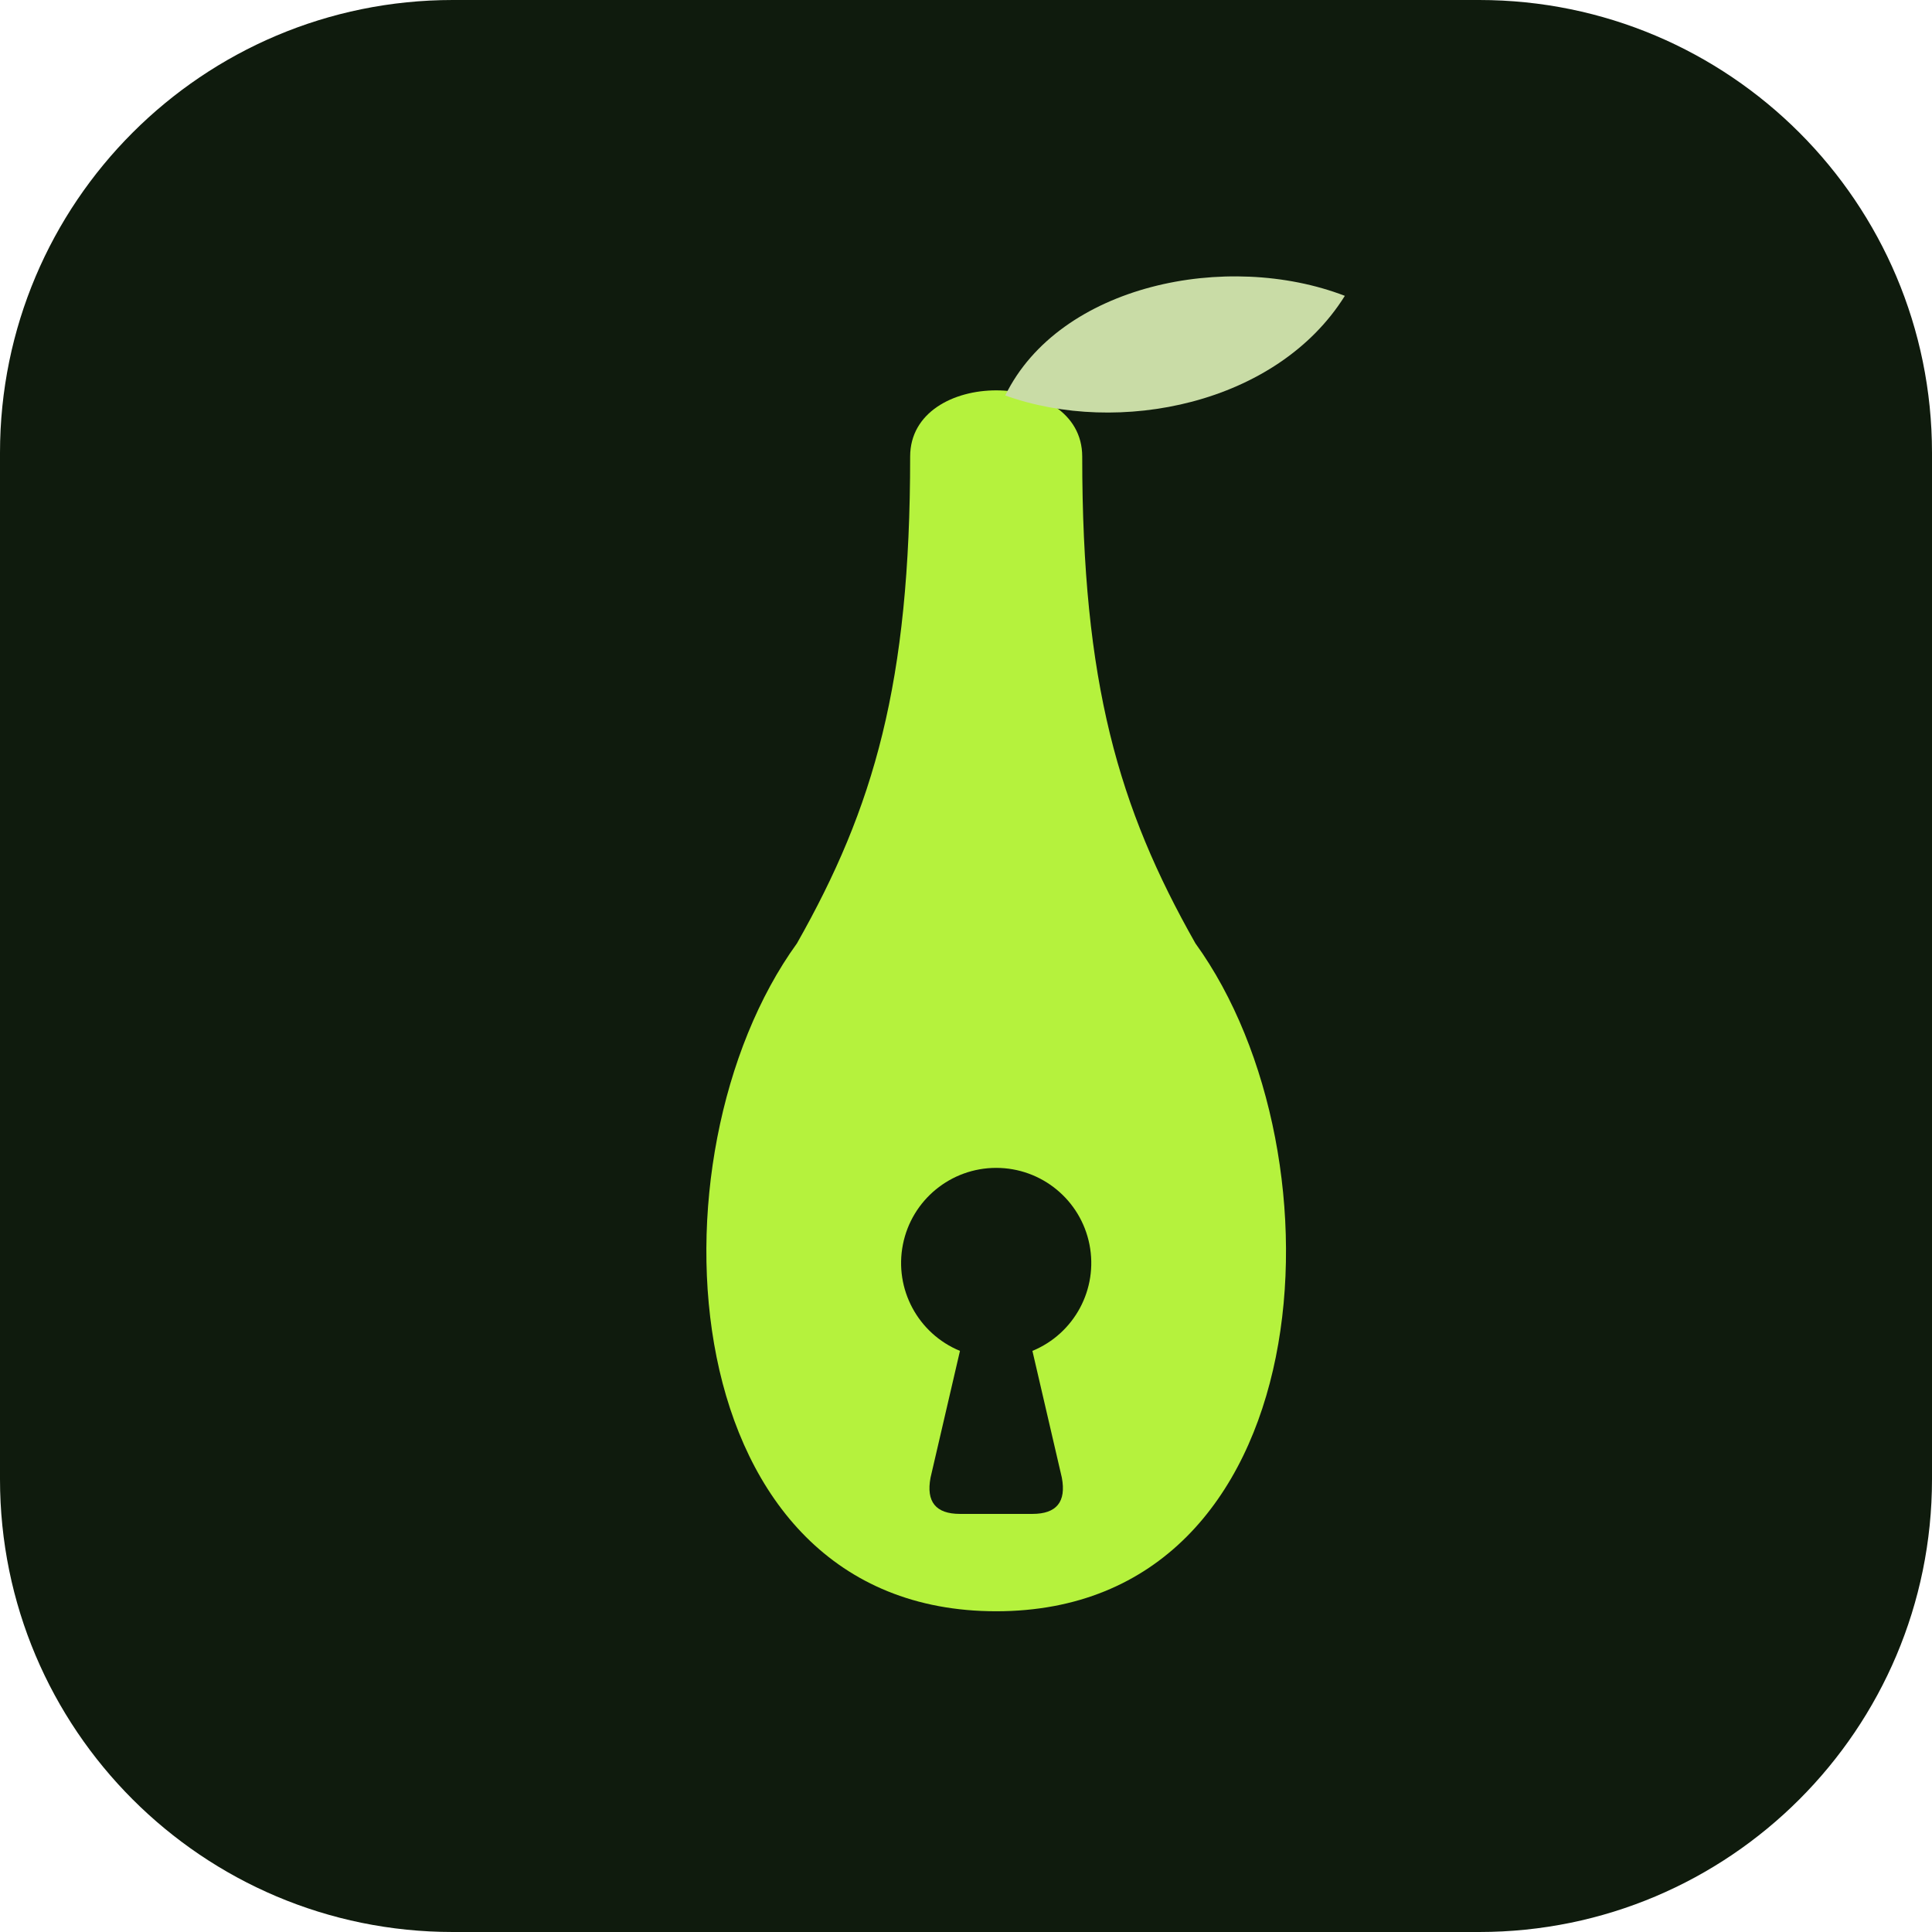
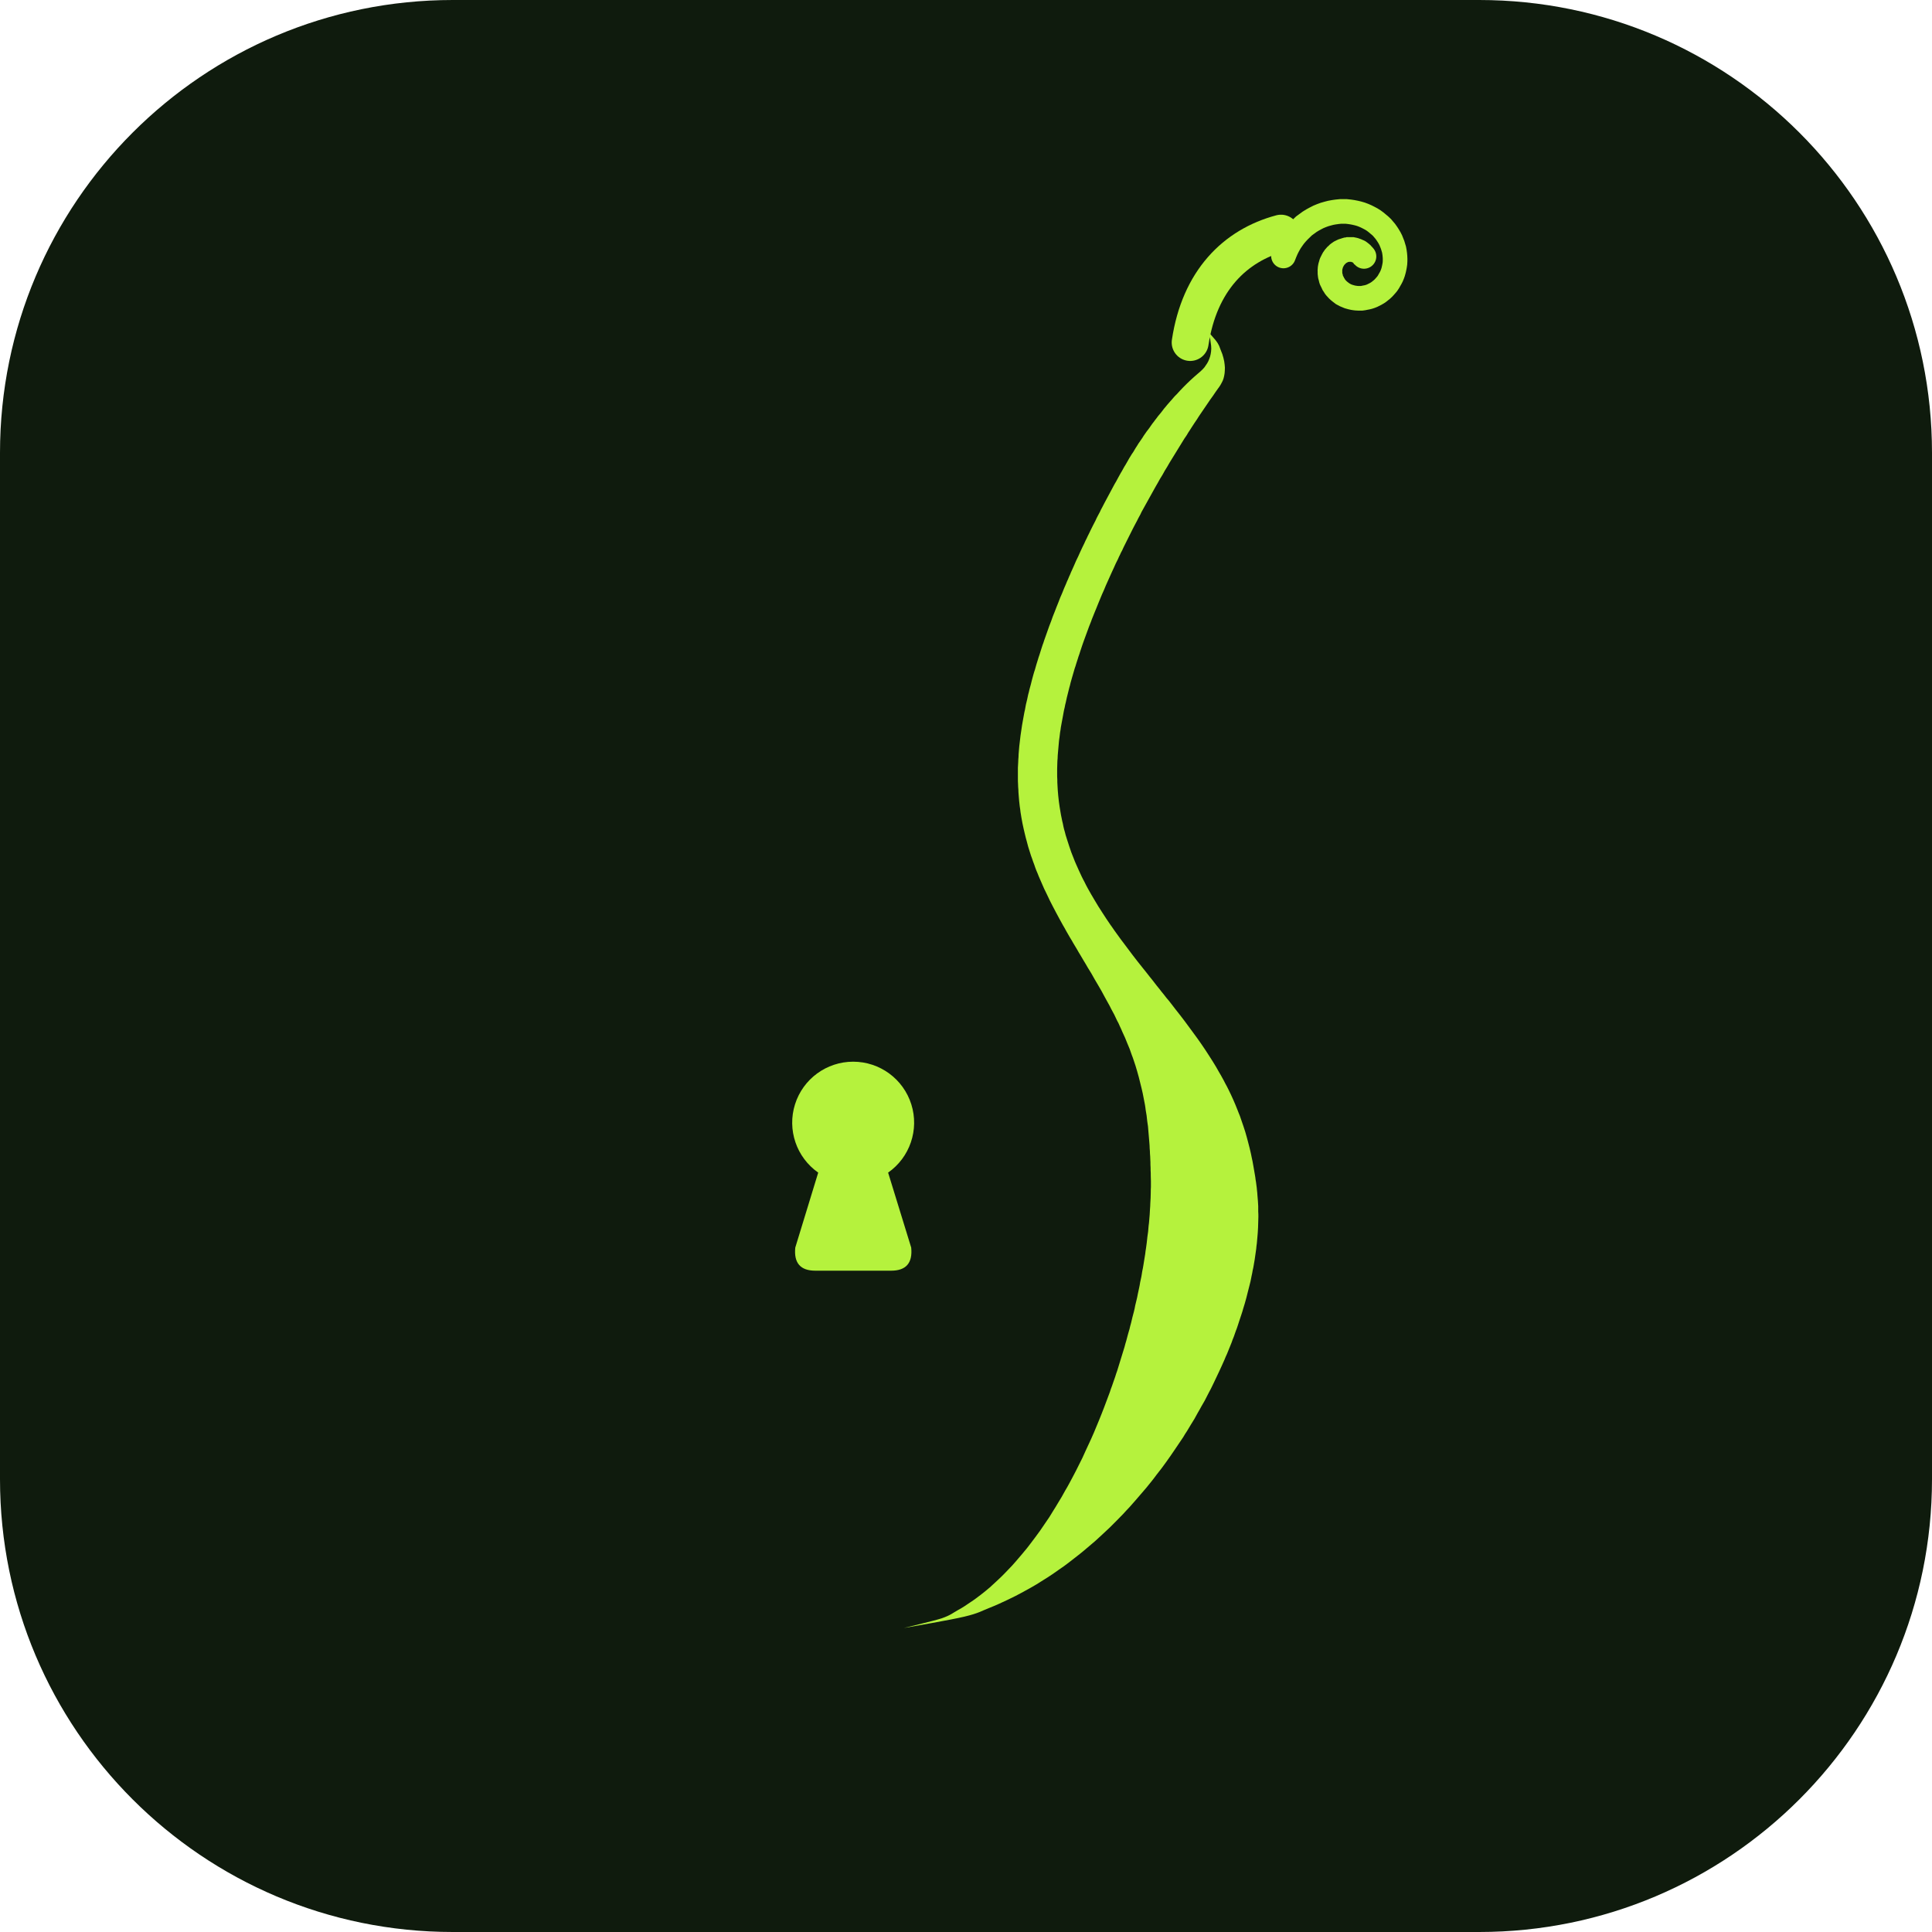
<svg xmlns="http://www.w3.org/2000/svg" viewBox="0 0 128 128" role="img" aria-label="Lowki">
  <rect width="128" height="128" rx="30" fill="#0F1B0D" />
-   <g transform="translate(18 16) scale(1.5)">
-     <path fill="#B5F23D" fill-rule="evenodd" d="M28.2 9.5C28.2 19.5 26.6 25 23.2 31C16.4 40.4 17.6 60.5 32 60.5C46.4 60.5 47.6 40.4 40.8 31C37.4 25 35.8 19.5 35.8 9.5C35.8 5.6 28.2 5.6 28.2 9.5Z M30.4 49A4.2 4.2 0 1 1 33.6 49L34.9 54.6Q35.2 56.2 33.6 56.2L30.4 56.2Q28.8 56.2 29.1 54.6Z" />
-     <path fill="#C9DCA6" d="M32.4 6.8C34.8 1.9 42.2 0.4 47.4 2.4C44.4 7.2 37.4 8.6 32.4 6.8Z" />
+   <g transform="translate(15 13) scale(1.02)">
+     <path d="M44.00 93.00C44.66 92.88 47.02 92.48 47.94 92.26C48.87 92.04 49.07 91.88 49.54 91.70C50.00 91.52 50.38 91.34 50.74 91.17C51.11 91.00 51.43 90.83 51.74 90.66C52.06 90.49 52.34 90.33 52.61 90.17C52.89 90.00 53.14 89.84 53.39 89.68C53.63 89.52 53.87 89.36 54.09 89.20C54.32 89.05 54.53 88.89 54.74 88.73C54.94 88.58 55.14 88.42 55.33 88.27C55.53 88.12 55.71 87.96 55.89 87.81C56.07 87.66 56.25 87.51 56.42 87.36C56.59 87.21 56.75 87.06 56.91 86.91C57.07 86.76 57.23 86.61 57.38 86.47C57.53 86.32 57.68 86.17 57.82 86.03C57.97 85.88 58.11 85.73 58.25 85.59C58.38 85.44 58.52 85.30 58.65 85.16C58.78 85.01 58.91 84.87 59.03 84.73C59.16 84.58 59.28 84.44 59.40 84.30C59.52 84.16 59.64 84.02 59.76 83.88C59.87 83.74 59.99 83.60 60.10 83.46C60.21 83.32 60.32 83.18 60.42 83.04C60.53 82.90 60.63 82.77 60.74 82.63C60.84 82.49 60.94 82.35 61.04 82.22C61.14 82.08 61.24 81.94 61.33 81.81C61.43 81.67 61.52 81.54 61.61 81.40C61.70 81.27 61.79 81.13 61.88 81.00C61.97 80.86 62.06 80.73 62.15 80.60C62.23 80.46 62.31 80.33 62.40 80.20C62.48 80.06 62.56 79.93 62.64 79.80C62.72 79.67 62.80 79.54 62.88 79.41C62.95 79.28 63.03 79.14 63.10 79.01C63.18 78.88 63.25 78.75 63.32 78.62C63.40 78.49 63.47 78.36 63.54 78.24C63.61 78.11 63.67 77.98 63.74 77.85C63.81 77.72 63.87 77.59 63.94 77.47C64.00 77.34 64.07 77.21 64.13 77.08C64.19 76.96 64.25 76.83 64.31 76.70C64.37 76.58 64.43 76.45 64.49 76.32C64.55 76.20 64.61 76.07 64.66 75.95C64.72 75.82 64.77 75.70 64.83 75.57C64.88 75.45 64.93 75.32 64.99 75.20C65.04 75.07 65.09 74.95 65.14 74.83C65.19 74.70 65.24 74.58 65.29 74.46C65.33 74.33 65.38 74.21 65.43 74.09C65.47 73.97 65.52 73.84 65.56 73.72C65.61 73.60 65.65 73.48 65.69 73.36C65.73 73.23 65.77 73.11 65.81 72.99C65.85 72.87 65.89 72.75 65.93 72.63C65.97 72.51 66.01 72.39 66.04 72.27C66.08 72.15 66.11 72.03 66.15 71.91C66.18 71.79 66.22 71.67 66.25 71.55C66.28 71.43 66.31 71.31 66.34 71.19C66.37 71.07 66.40 70.95 66.43 70.84C66.46 70.72 66.49 70.60 66.52 70.48C66.54 70.36 66.57 70.24 66.59 70.13C66.62 70.01 66.64 69.89 66.66 69.77C66.69 69.66 66.71 69.54 66.73 69.42C66.75 69.30 66.77 69.19 66.79 69.07C66.81 68.95 66.82 68.84 66.84 68.72C66.86 68.60 66.87 68.49 66.89 68.37C66.90 68.25 66.91 68.14 66.93 68.02C66.94 67.91 66.95 67.79 66.96 67.68C66.97 67.56 66.98 67.44 66.99 67.33C67.00 67.21 67.00 67.10 67.01 66.98C67.01 66.87 67.02 66.75 67.02 66.64C67.02 66.52 67.03 66.41 67.03 66.29C67.03 66.18 67.03 66.06 67.02 65.95C67.02 65.83 67.02 65.72 67.02 65.60C67.01 65.49 67.01 65.37 67.00 65.26C66.99 65.14 66.98 65.03 66.97 64.91C66.97 64.80 66.95 64.68 66.94 64.57C66.93 64.45 66.92 64.34 66.90 64.22C66.89 64.11 66.87 63.99 66.85 63.88C66.84 63.77 66.82 63.65 66.80 63.54C66.78 63.42 66.76 63.31 66.74 63.19C66.72 63.08 66.70 62.96 66.68 62.85C66.66 62.73 66.64 62.62 66.61 62.50C66.59 62.39 66.56 62.28 66.54 62.16C66.51 62.05 66.49 61.93 66.46 61.82C66.43 61.70 66.40 61.59 66.37 61.47C66.34 61.36 66.31 61.24 66.28 61.13C66.25 61.01 66.21 60.90 66.18 60.78C66.14 60.67 66.11 60.55 66.07 60.44C66.03 60.32 65.99 60.21 65.95 60.09C65.91 59.97 65.87 59.86 65.83 59.74C65.78 59.63 65.74 59.51 65.69 59.39C65.65 59.28 65.60 59.16 65.55 59.04C65.50 58.93 65.45 58.81 65.40 58.69C65.35 58.58 65.29 58.46 65.24 58.34C65.18 58.22 65.12 58.10 65.07 57.99C65.01 57.87 64.95 57.75 64.88 57.63C64.82 57.51 64.76 57.39 64.69 57.27C64.63 57.15 64.56 57.04 64.49 56.92C64.42 56.80 64.35 56.68 64.28 56.55C64.21 56.43 64.13 56.31 64.06 56.19C63.98 56.07 63.91 55.95 63.83 55.83C63.75 55.71 63.67 55.58 63.59 55.46C63.51 55.34 63.42 55.21 63.34 55.09C63.25 54.97 63.17 54.84 63.08 54.72C62.99 54.60 62.90 54.47 62.81 54.35C62.72 54.22 62.63 54.10 62.53 53.97C62.44 53.84 62.35 53.72 62.25 53.59C62.15 53.46 62.06 53.34 61.96 53.21C61.86 53.08 61.76 52.96 61.66 52.83C61.56 52.70 61.46 52.57 61.36 52.44C61.26 52.31 61.16 52.18 61.05 52.06C60.95 51.93 60.85 51.80 60.74 51.67C60.64 51.54 60.54 51.41 60.43 51.28C60.33 51.15 60.22 51.01 60.12 50.88C60.01 50.75 59.91 50.62 59.81 50.49C59.70 50.36 59.60 50.23 59.49 50.09C59.39 49.96 59.28 49.83 59.18 49.70C59.08 49.57 58.97 49.43 58.87 49.30C58.77 49.17 58.67 49.04 58.57 48.90C58.47 48.77 58.37 48.64 58.27 48.50C58.17 48.37 58.07 48.24 57.98 48.11C57.88 47.97 57.78 47.84 57.69 47.71C57.60 47.57 57.50 47.44 57.41 47.31C57.32 47.18 57.23 47.04 57.14 46.91C57.05 46.78 56.97 46.65 56.88 46.51C56.80 46.38 56.71 46.25 56.63 46.12C56.55 45.99 56.47 45.85 56.39 45.72C56.31 45.59 56.24 45.46 56.16 45.33C56.09 45.20 56.01 45.07 55.94 44.94C55.87 44.81 55.80 44.68 55.74 44.55C55.67 44.42 55.60 44.29 55.54 44.16C55.48 44.03 55.42 43.90 55.36 43.77C55.30 43.64 55.24 43.51 55.19 43.39C55.13 43.26 55.08 43.13 55.03 43.00C54.98 42.87 54.93 42.75 54.88 42.62C54.84 42.49 54.79 42.37 54.75 42.24C54.71 42.12 54.67 41.99 54.63 41.87C54.59 41.74 54.55 41.62 54.51 41.49C54.48 41.37 54.45 41.24 54.41 41.12C54.38 41.00 54.35 40.87 54.33 40.75C54.30 40.63 54.27 40.51 54.25 40.39C54.22 40.26 54.20 40.14 54.18 40.02C54.16 39.90 54.14 39.78 54.12 39.66C54.10 39.54 54.09 39.42 54.07 39.30C54.06 39.18 54.04 39.06 54.03 38.94C54.02 38.82 54.01 38.71 54.00 38.59C53.99 38.47 53.99 38.35 53.98 38.24C53.97 38.12 53.97 38.00 53.97 37.89C53.96 37.77 53.96 37.65 53.96 37.54C53.96 37.42 53.96 37.31 53.96 37.19C53.96 37.08 53.97 36.96 53.97 36.85C53.97 36.73 53.98 36.62 53.99 36.51C53.99 36.39 54.00 36.28 54.01 36.17C54.02 36.05 54.03 35.94 54.04 35.83C54.05 35.72 54.06 35.61 54.07 35.49C54.08 35.38 54.09 35.27 54.11 35.16C54.12 35.05 54.14 34.94 54.15 34.83C54.17 34.72 54.19 34.61 54.20 34.50C54.22 34.39 54.24 34.28 54.26 34.17C54.28 34.06 54.30 33.95 54.32 33.85C54.34 33.74 54.36 33.63 54.38 33.52C54.40 33.41 54.42 33.31 54.45 33.20C54.47 33.09 54.49 32.98 54.52 32.88C54.54 32.77 54.57 32.66 54.59 32.56C54.62 32.45 54.64 32.35 54.67 32.24C54.70 32.13 54.72 32.03 54.75 31.92C54.78 31.82 54.81 31.71 54.83 31.61C54.86 31.50 54.89 31.40 54.92 31.29C54.95 31.19 54.98 31.09 55.01 30.98C55.04 30.88 55.07 30.77 55.10 30.67C55.14 30.57 55.17 30.46 55.20 30.36C55.23 30.26 55.26 30.16 55.30 30.05C55.33 29.95 55.36 29.85 55.40 29.75C55.43 29.64 55.47 29.54 55.50 29.44C55.53 29.34 55.57 29.24 55.60 29.14C55.64 29.04 55.67 28.93 55.71 28.83C55.75 28.73 55.78 28.63 55.82 28.53C55.86 28.43 55.89 28.33 55.93 28.23C55.97 28.13 56.00 28.03 56.04 27.93C56.08 27.83 56.12 27.73 56.16 27.63C56.19 27.53 56.23 27.44 56.27 27.34C56.31 27.24 56.35 27.14 56.39 27.04C56.43 26.94 56.47 26.84 56.51 26.75C56.55 26.65 56.59 26.55 56.63 26.45C56.67 26.35 56.71 26.26 56.75 26.16C56.79 26.06 56.83 25.96 56.87 25.87C56.91 25.77 56.96 25.67 57.00 25.58C57.04 25.48 57.08 25.38 57.12 25.29C57.17 25.19 57.21 25.09 57.25 25.00C57.29 24.90 57.34 24.81 57.38 24.71C57.42 24.62 57.46 24.52 57.51 24.42C57.55 24.33 57.60 24.23 57.64 24.14C57.68 24.04 57.73 23.95 57.77 23.85C57.82 23.76 57.86 23.67 57.91 23.57C57.95 23.48 57.99 23.38 58.04 23.29C58.08 23.19 58.13 23.10 58.18 23.01C58.22 22.91 58.27 22.82 58.31 22.73C58.36 22.63 58.40 22.54 58.45 22.45C58.50 22.35 58.54 22.26 58.59 22.17C58.64 22.07 58.68 21.98 58.73 21.89C58.78 21.80 58.82 21.70 58.87 21.61C58.92 21.52 58.96 21.43 59.01 21.34C59.06 21.25 59.11 21.15 59.16 21.06C59.20 20.97 59.25 20.88 59.30 20.79C59.35 20.70 59.40 20.61 59.44 20.51C59.49 20.42 59.54 20.33 59.59 20.24C59.64 20.15 59.69 20.06 59.74 19.97C59.79 19.88 59.84 19.79 59.89 19.70C59.94 19.61 59.99 19.52 60.04 19.43C60.09 19.34 60.14 19.25 60.19 19.16C60.24 19.07 60.29 18.98 60.34 18.89C60.39 18.81 60.44 18.72 60.49 18.63C60.54 18.54 60.59 18.45 60.64 18.36C60.69 18.27 60.74 18.19 60.80 18.10C60.85 18.01 60.90 17.92 60.95 17.83C61.00 17.75 61.05 17.66 61.11 17.57C61.16 17.48 61.21 17.39 61.26 17.31C61.32 17.22 61.37 17.13 61.42 17.05C61.47 16.96 61.53 16.87 61.58 16.79C61.63 16.70 61.69 16.61 61.74 16.53C61.79 16.44 61.85 16.35 61.90 16.27C61.95 16.18 62.01 16.09 62.06 16.01C62.11 15.92 62.17 15.84 62.22 15.75C62.28 15.67 62.33 15.58 62.39 15.50C62.44 15.41 62.49 15.32 62.55 15.24C62.60 15.16 62.66 15.07 62.71 14.99C62.77 14.90 62.82 14.82 62.88 14.73C62.94 14.65 62.99 14.56 63.05 14.48C63.10 14.39 63.16 14.31 63.21 14.23C63.27 14.14 63.33 14.06 63.38 13.98C63.44 13.89 63.50 13.81 63.55 13.73C63.61 13.64 63.67 13.56 63.72 13.48C63.78 13.39 63.84 13.31 63.89 13.23C63.95 13.15 64.01 13.06 64.07 12.98C64.12 12.90 64.18 12.82 64.24 12.73C64.30 12.65 64.35 12.57 64.41 12.49C64.47 12.41 64.53 12.33 64.58 12.24C64.63 12.15 64.68 12.06 64.72 11.97C64.76 11.87 64.79 11.77 64.81 11.66C64.83 11.55 64.85 11.44 64.85 11.32C64.86 11.20 64.86 11.07 64.84 10.94C64.83 10.80 64.80 10.66 64.76 10.50C64.72 10.34 64.67 10.18 64.58 9.98C64.50 9.79 64.50 9.67 64.24 9.34C63.98 9.01 63.21 8.22 63.00 8.00L63.00 8.00C63.13 8.16 63.62 8.74 63.78 8.99C63.93 9.24 63.90 9.34 63.93 9.49C63.96 9.65 63.97 9.78 63.97 9.90C63.97 10.03 63.95 10.15 63.93 10.26C63.91 10.37 63.88 10.47 63.84 10.57C63.80 10.67 63.76 10.77 63.70 10.86C63.65 10.94 63.59 11.03 63.53 11.11C63.47 11.19 63.39 11.26 63.32 11.33C63.24 11.41 63.16 11.47 63.08 11.54C63.00 11.61 62.92 11.68 62.84 11.75C62.76 11.82 62.69 11.89 62.61 11.96C62.53 12.03 62.46 12.11 62.38 12.18C62.31 12.25 62.23 12.33 62.16 12.40C62.09 12.48 62.01 12.55 61.94 12.63C61.87 12.70 61.80 12.78 61.73 12.86C61.65 12.93 61.58 13.01 61.51 13.09C61.44 13.17 61.38 13.25 61.31 13.32C61.24 13.40 61.17 13.48 61.10 13.56C61.04 13.64 60.97 13.72 60.90 13.80C60.84 13.88 60.77 13.97 60.71 14.05C60.64 14.13 60.58 14.21 60.51 14.29C60.45 14.38 60.38 14.46 60.32 14.54C60.26 14.63 60.19 14.71 60.13 14.79C60.07 14.88 60.01 14.96 59.95 15.05C59.89 15.13 59.82 15.22 59.76 15.30C59.70 15.39 59.64 15.47 59.58 15.56C59.53 15.65 59.47 15.73 59.41 15.82C59.35 15.91 59.29 16.00 59.23 16.08C59.18 16.17 59.12 16.26 59.06 16.35C59.01 16.44 58.95 16.53 58.90 16.62C58.84 16.70 58.78 16.79 58.73 16.88C58.67 16.97 58.62 17.06 58.57 17.15C58.51 17.25 58.46 17.34 58.41 17.43C58.35 17.52 58.30 17.61 58.25 17.70C58.20 17.79 58.15 17.89 58.09 17.98C58.04 18.07 57.99 18.16 57.94 18.25C57.89 18.35 57.84 18.44 57.79 18.53C57.73 18.62 57.68 18.72 57.63 18.81C57.58 18.90 57.53 19.00 57.48 19.09C57.43 19.18 57.38 19.28 57.33 19.37C57.28 19.46 57.23 19.56 57.18 19.65C57.13 19.74 57.08 19.84 57.03 19.93C56.98 20.03 56.93 20.12 56.88 20.22C56.83 20.31 56.78 20.40 56.74 20.50C56.69 20.59 56.64 20.69 56.59 20.78C56.54 20.88 56.49 20.97 56.45 21.07C56.40 21.16 56.35 21.26 56.30 21.36C56.25 21.45 56.21 21.55 56.16 21.64C56.11 21.74 56.06 21.84 56.02 21.93C55.97 22.03 55.92 22.12 55.88 22.22C55.83 22.32 55.78 22.41 55.74 22.51C55.69 22.61 55.65 22.71 55.60 22.80C55.55 22.90 55.51 23.00 55.46 23.10C55.42 23.19 55.37 23.29 55.33 23.39C55.28 23.49 55.24 23.58 55.19 23.68C55.15 23.78 55.10 23.88 55.06 23.98C55.02 24.08 54.97 24.18 54.93 24.27C54.88 24.37 54.84 24.47 54.80 24.57C54.75 24.67 54.71 24.77 54.67 24.87C54.62 24.97 54.58 25.07 54.54 25.17C54.50 25.27 54.45 25.37 54.41 25.47C54.37 25.57 54.33 25.67 54.29 25.77C54.25 25.87 54.20 25.97 54.16 26.07C54.12 26.17 54.08 26.27 54.04 26.38C54.00 26.48 53.96 26.58 53.92 26.68C53.88 26.78 53.84 26.88 53.80 26.99C53.76 27.09 53.72 27.19 53.68 27.29C53.64 27.39 53.61 27.50 53.57 27.60C53.53 27.70 53.49 27.81 53.45 27.91C53.41 28.01 53.38 28.12 53.34 28.22C53.30 28.32 53.27 28.43 53.23 28.53C53.19 28.63 53.16 28.74 53.12 28.84C53.09 28.95 53.05 29.05 53.01 29.16C52.98 29.26 52.94 29.37 52.91 29.47C52.88 29.58 52.84 29.68 52.81 29.79C52.77 29.89 52.74 30.00 52.71 30.10C52.68 30.21 52.64 30.32 52.61 30.42C52.58 30.53 52.55 30.64 52.52 30.74C52.48 30.85 52.45 30.96 52.42 31.06C52.39 31.17 52.36 31.28 52.33 31.39C52.31 31.49 52.28 31.60 52.25 31.71C52.22 31.82 52.19 31.93 52.16 32.04C52.14 32.15 52.11 32.25 52.08 32.36C52.06 32.47 52.03 32.58 52.01 32.69C51.98 32.80 51.96 32.91 51.93 33.02C51.91 33.13 51.89 33.24 51.87 33.35C51.84 33.46 51.82 33.58 51.80 33.69C51.78 33.80 51.76 33.91 51.74 34.02C51.72 34.13 51.70 34.25 51.68 34.36C51.66 34.47 51.65 34.58 51.63 34.70C51.61 34.81 51.60 34.92 51.58 35.04C51.57 35.15 51.55 35.26 51.54 35.38C51.53 35.49 51.51 35.61 51.50 35.72C51.49 35.84 51.48 35.95 51.47 36.07C51.46 36.18 51.45 36.30 51.45 36.42C51.44 36.53 51.43 36.65 51.43 36.76C51.42 36.88 51.42 37.00 51.41 37.12C51.41 37.23 51.41 37.35 51.41 37.47C51.41 37.59 51.41 37.71 51.41 37.83C51.41 37.94 51.41 38.06 51.42 38.18C51.42 38.30 51.43 38.42 51.44 38.54C51.44 38.66 51.45 38.78 51.46 38.90C51.47 39.03 51.48 39.15 51.49 39.27C51.50 39.39 51.52 39.51 51.53 39.63C51.55 39.76 51.57 39.88 51.58 40.00C51.60 40.13 51.62 40.25 51.64 40.37C51.66 40.50 51.69 40.62 51.71 40.75C51.74 40.87 51.76 41.00 51.79 41.12C51.82 41.25 51.85 41.37 51.88 41.50C51.91 41.62 51.94 41.75 51.98 41.88C52.01 42.00 52.05 42.13 52.08 42.26C52.12 42.38 52.16 42.51 52.20 42.64C52.24 42.77 52.28 42.90 52.33 43.02C52.37 43.15 52.42 43.28 52.47 43.41C52.51 43.54 52.56 43.67 52.61 43.80C52.67 43.93 52.72 44.06 52.77 44.19C52.83 44.32 52.88 44.45 52.94 44.58C53.00 44.71 53.05 44.84 53.11 44.97C53.17 45.10 53.24 45.23 53.30 45.36C53.36 45.49 53.43 45.63 53.49 45.76C53.56 45.89 53.62 46.02 53.69 46.15C53.76 46.28 53.83 46.41 53.90 46.55C53.97 46.68 54.04 46.81 54.11 46.94C54.18 47.07 54.26 47.21 54.33 47.34C54.41 47.47 54.48 47.60 54.55 47.73C54.63 47.86 54.71 48.00 54.78 48.13C54.86 48.26 54.94 48.39 55.01 48.52C55.09 48.65 55.17 48.79 55.25 48.92C55.32 49.05 55.40 49.18 55.48 49.31C55.56 49.44 55.63 49.57 55.71 49.70C55.79 49.83 55.87 49.96 55.94 50.09C56.02 50.22 56.10 50.35 56.18 50.48C56.25 50.61 56.33 50.74 56.40 50.87C56.48 51.00 56.55 51.13 56.63 51.26C56.70 51.39 56.78 51.51 56.85 51.64C56.92 51.77 56.99 51.90 57.06 52.03C57.13 52.15 57.20 52.28 57.27 52.41C57.34 52.53 57.41 52.66 57.47 52.79C57.54 52.91 57.60 53.04 57.67 53.16C57.73 53.29 57.79 53.41 57.85 53.54C57.92 53.66 57.98 53.79 58.03 53.91C58.09 54.04 58.15 54.16 58.20 54.29C58.26 54.41 58.31 54.53 58.37 54.66C58.42 54.78 58.47 54.90 58.52 55.03C58.57 55.15 58.62 55.27 58.67 55.39C58.71 55.51 58.76 55.64 58.80 55.76C58.85 55.88 58.89 56.00 58.93 56.12C58.97 56.24 59.01 56.36 59.05 56.48C59.09 56.61 59.12 56.73 59.16 56.85C59.19 56.97 59.23 57.09 59.26 57.21C59.29 57.33 59.32 57.45 59.35 57.57C59.38 57.69 59.41 57.81 59.44 57.93C59.47 58.05 59.49 58.16 59.52 58.28C59.54 58.40 59.57 58.52 59.59 58.64C59.61 58.76 59.64 58.88 59.66 59.00C59.68 59.12 59.70 59.24 59.71 59.35C59.73 59.47 59.75 59.59 59.77 59.71C59.78 59.83 59.80 59.95 59.81 60.07C59.83 60.19 59.84 60.30 59.86 60.42C59.87 60.54 59.88 60.66 59.89 60.78C59.90 60.90 59.91 61.02 59.92 61.13C59.93 61.25 59.94 61.37 59.95 61.49C59.96 61.61 59.97 61.73 59.97 61.85C59.98 61.96 59.99 62.08 59.99 62.20C60.00 62.32 60.01 62.44 60.01 62.56C60.02 62.68 60.02 62.80 60.02 62.92C60.03 63.04 60.03 63.15 60.03 63.27C60.04 63.39 60.04 63.51 60.04 63.63C60.04 63.75 60.05 63.87 60.05 63.99C60.05 64.11 60.05 64.23 60.05 64.35C60.04 64.47 60.04 64.59 60.04 64.71C60.04 64.83 60.03 64.95 60.03 65.07C60.02 65.19 60.02 65.31 60.01 65.43C60.01 65.55 60.00 65.67 59.99 65.79C59.98 65.91 59.98 66.03 59.97 66.15C59.96 66.27 59.95 66.39 59.94 66.51C59.93 66.63 59.92 66.76 59.90 66.88C59.89 67.00 59.88 67.12 59.87 67.24C59.85 67.36 59.84 67.48 59.82 67.60C59.81 67.73 59.79 67.85 59.78 67.97C59.76 68.09 59.75 68.21 59.73 68.34C59.71 68.46 59.69 68.58 59.68 68.70C59.66 68.83 59.64 68.95 59.62 69.07C59.60 69.19 59.58 69.32 59.56 69.44C59.54 69.56 59.52 69.69 59.49 69.81C59.47 69.93 59.45 70.06 59.43 70.18C59.40 70.31 59.38 70.43 59.35 70.55C59.33 70.68 59.31 70.80 59.28 70.93C59.25 71.05 59.23 71.18 59.20 71.30C59.18 71.43 59.15 71.55 59.12 71.68C59.09 71.80 59.06 71.93 59.03 72.05C59.01 72.18 58.98 72.31 58.95 72.43C58.92 72.56 58.88 72.69 58.85 72.81C58.82 72.94 58.79 73.07 58.76 73.19C58.72 73.32 58.69 73.45 58.66 73.58C58.62 73.70 58.59 73.83 58.55 73.96C58.52 74.09 58.48 74.21 58.45 74.34C58.41 74.47 58.37 74.60 58.34 74.73C58.30 74.86 58.26 74.99 58.22 75.12C58.18 75.25 58.14 75.38 58.10 75.51C58.06 75.64 58.02 75.77 57.98 75.90C57.94 76.03 57.90 76.16 57.86 76.29C57.81 76.42 57.77 76.55 57.73 76.68C57.68 76.81 57.64 76.94 57.59 77.08C57.55 77.21 57.50 77.34 57.45 77.47C57.41 77.61 57.36 77.74 57.31 77.87C57.26 78.00 57.21 78.14 57.16 78.27C57.11 78.40 57.06 78.54 57.01 78.67C56.96 78.81 56.91 78.94 56.85 79.08C56.80 79.21 56.74 79.35 56.69 79.48C56.63 79.62 56.58 79.75 56.52 79.89C56.47 80.02 56.41 80.16 56.35 80.30C56.29 80.43 56.23 80.57 56.17 80.71C56.11 80.84 56.05 80.98 55.98 81.12C55.92 81.26 55.86 81.39 55.79 81.53C55.73 81.67 55.66 81.81 55.60 81.95C55.53 82.09 55.46 82.23 55.39 82.37C55.32 82.51 55.25 82.65 55.18 82.79C55.11 82.93 55.03 83.07 54.96 83.21C54.88 83.35 54.81 83.49 54.73 83.64C54.65 83.78 54.58 83.92 54.49 84.06C54.41 84.21 54.33 84.35 54.25 84.49C54.16 84.64 54.08 84.78 53.99 84.92C53.90 85.07 53.82 85.21 53.72 85.36C53.63 85.50 53.54 85.65 53.45 85.80C53.35 85.94 53.25 86.09 53.15 86.24C53.05 86.38 52.95 86.53 52.85 86.68C52.74 86.83 52.63 86.98 52.52 87.13C52.41 87.28 52.30 87.42 52.18 87.58C52.07 87.73 51.95 87.88 51.82 88.03C51.70 88.18 51.57 88.33 51.44 88.48C51.31 88.64 51.17 88.79 51.03 88.95C50.89 89.10 50.74 89.25 50.59 89.41C50.44 89.57 50.28 89.72 50.11 89.88C49.94 90.04 49.77 90.20 49.59 90.36C49.40 90.52 49.21 90.68 49.00 90.84C48.79 91.00 48.57 91.17 48.32 91.33C48.07 91.50 47.83 91.67 47.51 91.84C47.20 92.01 47.04 92.17 46.46 92.37C45.87 92.56 44.41 92.89 44.00 93.00Z" fill="#B5F23D" />
+     <path d="M38.44 63.42A3.96 3.96 0 1 1 42.98 63.42L44.48 68.29Q44.63 69.79 43.18 69.79L38.25 69.79Q36.80 69.79 36.95 68.29Z" fill="#B5F23D" />
+     <path d="M62.6 9.5C63.2 5.5 65.5 3.2 68.5 2.4" fill="none" stroke="#B5F23D" stroke-width="2.4" stroke-linecap="round" />
+     <path d="M68.66 3.88C68.69 3.80 68.78 3.57 68.85 3.42C68.92 3.27 69.00 3.13 69.08 2.99C69.16 2.86 69.26 2.73 69.35 2.60C69.45 2.48 69.55 2.36 69.66 2.25C69.77 2.14 69.88 2.03 69.99 1.93C70.11 1.84 70.23 1.75 70.36 1.66C70.48 1.58 70.61 1.51 70.74 1.44C70.86 1.37 71.00 1.31 71.13 1.26C71.26 1.21 71.40 1.16 71.53 1.13C71.67 1.09 71.80 1.06 71.94 1.04C72.08 1.02 72.21 1.00 72.35 0.99C72.48 0.99 72.61 0.99 72.75 0.99C72.88 1.00 73.01 1.02 73.14 1.04C73.26 1.06 73.39 1.09 73.51 1.12C73.63 1.15 73.75 1.19 73.87 1.24C73.99 1.29 74.10 1.34 74.21 1.40C74.31 1.45 74.42 1.51 74.52 1.58C74.62 1.65 74.71 1.72 74.80 1.80C74.89 1.87 74.98 1.95 75.06 2.03C75.14 2.12 75.21 2.20 75.28 2.29C75.35 2.38 75.41 2.48 75.47 2.57C75.53 2.66 75.58 2.76 75.63 2.86C75.67 2.96 75.71 3.06 75.75 3.16C75.78 3.26 75.81 3.36 75.84 3.46C75.86 3.56 75.88 3.67 75.89 3.77C75.90 3.87 75.91 3.97 75.91 4.07C75.91 4.17 75.91 4.27 75.90 4.37C75.89 4.47 75.87 4.56 75.85 4.66C75.83 4.75 75.81 4.85 75.78 4.94C75.75 5.03 75.72 5.11 75.68 5.20C75.64 5.28 75.60 5.36 75.55 5.44C75.51 5.52 75.46 5.60 75.41 5.67C75.35 5.74 75.30 5.81 75.24 5.87C75.18 5.94 75.12 6.00 75.05 6.06C74.99 6.11 74.92 6.17 74.85 6.22C74.79 6.26 74.72 6.31 74.64 6.35C74.57 6.39 74.50 6.42 74.42 6.46C74.35 6.49 74.27 6.52 74.20 6.54C74.12 6.56 74.04 6.58 73.97 6.59C73.89 6.61 73.82 6.62 73.74 6.63C73.66 6.63 73.59 6.63 73.51 6.63C73.44 6.63 73.36 6.62 73.29 6.61C73.22 6.60 73.15 6.59 73.08 6.57C73.01 6.55 72.94 6.53 72.87 6.51C72.81 6.49 72.74 6.46 72.68 6.43C72.62 6.40 72.56 6.36 72.50 6.33C72.45 6.29 72.39 6.25 72.34 6.21C72.29 6.17 72.24 6.13 72.19 6.08C72.14 6.03 72.10 5.99 72.06 5.94C72.02 5.89 71.98 5.84 71.95 5.78C71.91 5.73 71.88 5.68 71.86 5.62C71.83 5.57 71.80 5.51 71.78 5.46C71.76 5.40 71.74 5.34 71.73 5.28C71.71 5.23 71.70 5.17 71.69 5.11C71.68 5.06 71.68 5.00 71.68 4.94C71.67 4.89 71.68 4.83 71.68 4.77C71.68 4.72 71.69 4.66 71.70 4.61C71.71 4.56 71.72 4.50 71.74 4.45C71.75 4.40 71.77 4.35 71.79 4.30C71.81 4.25 71.83 4.21 71.86 4.16C71.88 4.11 71.91 4.07 71.94 4.03C71.96 3.99 71.99 3.95 72.03 3.91C72.06 3.87 72.09 3.84 72.13 3.81C72.16 3.77 72.20 3.74 72.24 3.71C72.28 3.68 72.32 3.66 72.36 3.63C72.40 3.61 72.44 3.59 72.48 3.57C72.52 3.55 72.56 3.53 72.61 3.52C72.65 3.51 72.69 3.49 72.73 3.48C72.78 3.48 72.82 3.47 72.86 3.46C72.91 3.46 72.95 3.46 72.99 3.46C73.03 3.46 73.08 3.46 73.12 3.46C73.16 3.47 73.20 3.47 73.24 3.48C73.28 3.49 73.32 3.50 73.35 3.52C73.39 3.53 73.43 3.54 73.46 3.56C73.50 3.57 73.53 3.59 73.57 3.61C73.60 3.63 73.63 3.65 73.66 3.68C73.69 3.70 73.72 3.72 73.75 3.75C73.77 3.77 73.80 3.80 73.82 3.83C73.85 3.85 73.88 3.90 73.89 3.91" fill="none" stroke="#B5F23D" stroke-width="1.6" stroke-linecap="round" />
  </g>
</svg>
